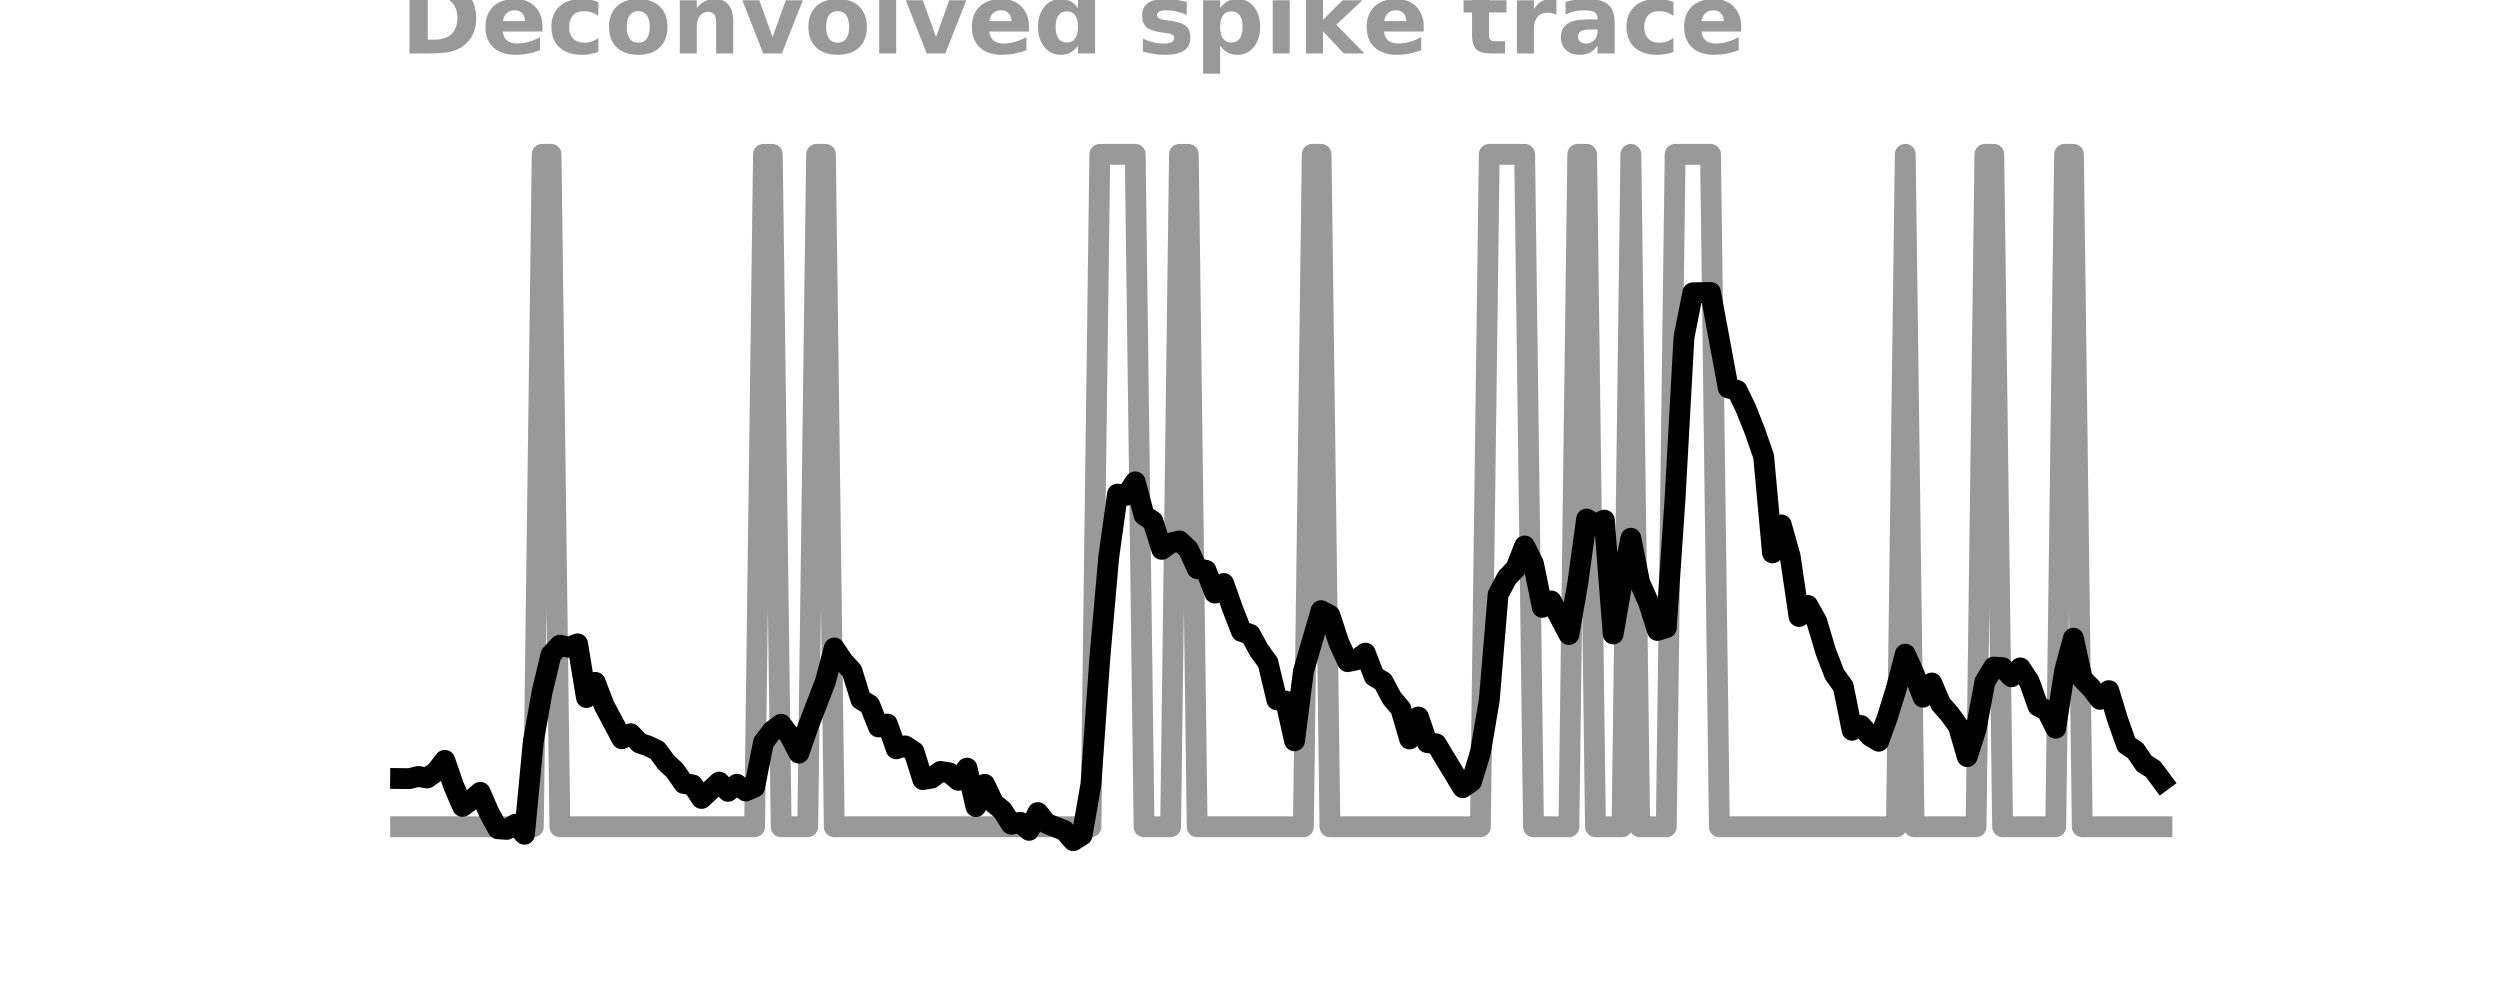
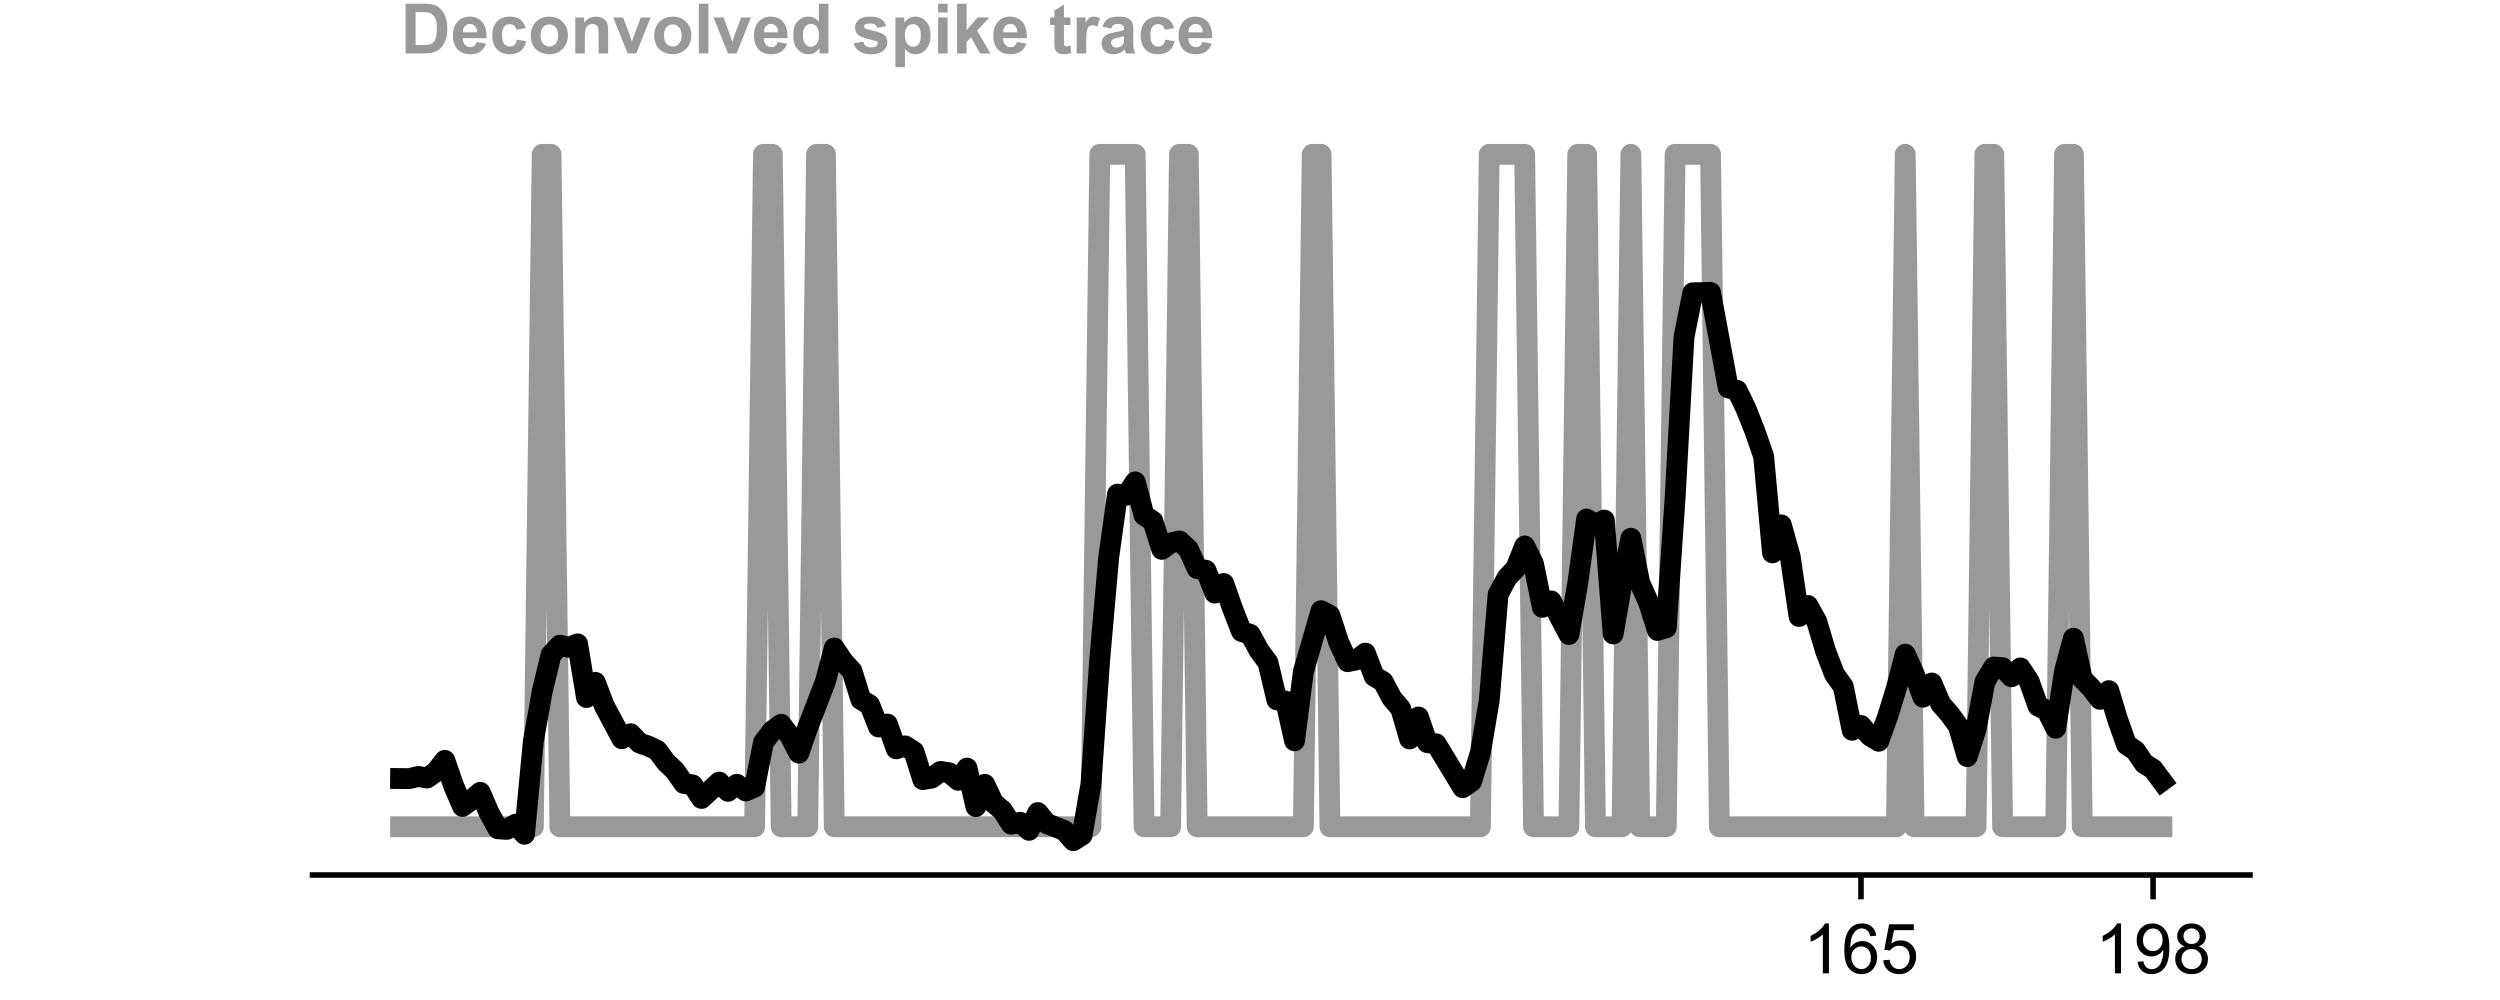
<svg xmlns="http://www.w3.org/2000/svg" xmlns:xlink="http://www.w3.org/1999/xlink" height="144pt" version="1.1" viewBox="0 0 360 144" width="360pt">
  <defs>
    <style type="text/css">
*{stroke-linecap:butt;stroke-linejoin:round;}
  </style>
  </defs>
  <g id="figure_1">
    <g id="patch_1">
      <path d="M 0 144  L 360 144  L 360 0  L 0 0  z " style="fill:#ffffff;" />
    </g>
    <g id="axes_1">
      <g id="patch_2">
        <path d="M 45 126  L 324 126  L 324 17.28  L 45 17.28  z " style="fill:#ffffff;" />
      </g>
-       <g id="matplotlib.axis_1" />
+       <g id="matplotlib.axis_1">
+         <g id="xtick_1">
+           <g id="line2d_1">
+             <defs>
+               <path d="M 0 0  L 0 3.5  " id="m1abddbe8e9" style="stroke:#000000;stroke-width:0.8;" />
+             </defs>
+             <g>
+               <use style="stroke:#000000;stroke-width:0.8;" x="267.983" xlink:href="#m1abddbe8e9" y="126" />
+             </g>
+           </g>
+           <g id="text_1">
+             <defs>
+               <path d="M 37.25 0  L 28.469 0  L 28.469 56  Q 25.297 52.984 20.141 49.953  Q 14.984 46.922 10.891 45.406  L 10.891 53.906  Q 18.266 57.375 23.781 62.297  Q 29.297 67.234 31.594 71.875  L 37.25 71.875  z " id="ArialMT-49" />
+               <path d="M 49.75 54.047  L 41.016 53.375  Q 39.844 58.547 37.703 60.891  Q 34.125 64.656 28.906 64.656  Q 24.703 64.656 21.531 62.312  Q 17.391 59.281 14.984 53.469  Q 12.594 47.656 12.5 36.922  Q 15.672 41.75 20.266 44.094  Q 24.859 46.438 29.891 46.438  Q 38.672 46.438 44.844 39.969  Q 51.031 33.5 51.031 23.25  Q 51.031 16.5 48.125 10.719  Q 45.219 4.938 40.141 1.859  Q 35.062 -1.219 28.609 -1.219  Q 17.625 -1.219 10.688 6.859  Q 3.766 14.938 3.766 33.5  Q 3.766 54.25 11.422 63.672  Q 18.109 71.875 29.438 71.875  Q 37.891 71.875 43.281 67.141  Q 48.688 62.406 49.75 54.047  z M 13.875 23.188  Q 13.875 18.656 15.797 14.5  Q 17.719 10.359 21.188 8.172  Q 24.656 6 28.469 6  Q 34.031 6 38.031 10.484  Q 42.047 14.984 42.047 22.703  Q 42.047 30.125 38.078 34.391  Q 34.125 38.672 28.125 38.672  Q 22.172 38.672 18.016 34.391  Q 13.875 30.125 13.875 23.188  z " id="ArialMT-54" />
+               <path d="M 4.156 18.75  L 13.375 19.531  Q 14.406 12.797 18.141 9.391  Q 21.875 6 27.156 6  Q 33.5 6 37.891 10.781  Q 42.281 15.578 42.281 23.484  Q 42.281 31 38.062 35.344  Q 33.844 39.703 27 39.703  Q 22.75 39.703 19.328 37.766  Q 15.922 35.844 13.969 32.766  L 5.719 33.844  L 12.641 70.609  L 48.25 70.609  L 48.25 62.203  L 19.672 62.203  L 15.828 42.969  Q 22.266 47.469 29.344 47.469  Q 38.719 47.469 45.156 40.969  Q 51.609 34.469 51.609 24.266  Q 51.609 14.547 45.953 7.469  Q 39.062 -1.219 27.156 -1.219  Q 17.391 -1.219 11.203 4.25  Q 5.031 9.719 4.156 18.75  z " id="ArialMT-53" />
+             </defs>
+             <g transform="translate(259.6419 140.1578)scale(0.1 -0.1)">
+               <use xlink:href="#ArialMT-49" />
+               <use x="55.615" xlink:href="#ArialMT-54" />
+               <use x="111.23" xlink:href="#ArialMT-53" />
+             </g>
+           </g>
+         </g>
+         <g id="xtick_2">
+           <g id="line2d_2">
+             <g>
+               <use style="stroke:#000000;stroke-width:0.8;" x="310.044" xlink:href="#m1abddbe8e9" y="126" />
+             </g>
+           </g>
+           <g id="text_2">
+             <defs>
+               <path d="M 5.469 16.547  L 13.922 17.328  Q 14.984 11.375 18.016 8.688  Q 21.047 6 25.781 6  Q 29.828 6 32.875 7.859  Q 35.938 9.719 37.891 12.812  Q 39.844 15.922 41.156 21.188  Q 42.484 26.469 42.484 31.938  Q 42.484 32.516 42.438 33.688  Q 39.797 29.5 35.234 26.875  Q 30.672 24.266 25.344 24.266  Q 16.453 24.266 10.297 30.703  Q 4.156 37.156 4.156 47.703  Q 4.156 58.594 10.578 65.234  Q 17 71.875 26.656 71.875  Q 33.641 71.875 39.422 68.109  Q 45.219 64.359 48.219 57.391  Q 51.219 50.438 51.219 37.25  Q 51.219 23.531 48.234 15.406  Q 45.266 7.281 39.375 3.031  Q 33.5 -1.219 25.594 -1.219  Q 17.188 -1.219 11.859 3.438  Q 6.547 8.109 5.469 16.547  z M 41.453 48.141  Q 41.453 55.719 37.422 60.156  Q 33.406 64.594 27.734 64.594  Q 21.875 64.594 17.531 59.812  Q 13.188 55.031 13.188 47.406  Q 13.188 40.578 17.312 36.297  Q 21.438 32.031 27.484 32.031  Q 33.594 32.031 37.516 36.297  Q 41.453 40.578 41.453 48.141  z " id="ArialMT-57" />
+               <path d="M 17.672 38.812  Q 12.203 40.828 9.562 44.531  Q 6.938 48.25 6.938 53.422  Q 6.938 61.234 12.547 66.547  Q 18.172 71.875 27.484 71.875  Q 36.859 71.875 42.578 66.422  Q 48.297 60.984 48.297 53.172  Q 48.297 48.188 45.672 44.5  Q 43.062 40.828 37.75 38.812  Q 44.344 36.672 47.781 31.875  Q 51.219 27.094 51.219 20.453  Q 51.219 11.281 44.719 5.031  Q 38.234 -1.219 27.641 -1.219  Q 17.047 -1.219 10.547 5.047  Q 4.047 11.328 4.047 20.703  Q 4.047 27.688 7.594 32.391  Q 11.141 37.109 17.672 38.812  z M 15.922 53.719  Q 15.922 48.641 19.188 45.406  Q 22.469 42.188 27.688 42.188  Q 32.766 42.188 36.016 45.375  Q 39.266 48.578 39.266 53.219  Q 39.266 58.062 35.906 61.359  Q 32.562 64.656 27.594 64.656  Q 22.562 64.656 19.234 61.422  Q 15.922 58.203 15.922 53.719  z M 13.094 20.656  Q 13.094 16.891 14.875 13.375  Q 16.656 9.859 20.172 7.922  Q 23.688 6 27.734 6  Q 34.031 6 38.125 10.047  Q 42.234 14.109 42.234 20.359  Q 42.234 26.703 38.016 30.859  Q 33.797 35.016 27.438 35.016  Q 21.234 35.016 17.156 30.906  Q 13.094 26.812 13.094 20.656  z " id="ArialMT-56" />
+             </defs>
+             <g transform="translate(301.7022 140.1578)scale(0.1 -0.1)">
+               <use xlink:href="#ArialMT-49" />
+               <use x="55.615" xlink:href="#ArialMT-57" />
+               <use x="111.23" xlink:href="#ArialMT-56" />
+             </g>
+           </g>
+         </g>
+       </g>
      <g id="matplotlib.axis_2" />
-       <g id="line2d_1">
-         <path clip-path="url(#p946323826a)" d="M 57.682 119.056  L 76.8 119.056  L 78.075 22.222  L 79.349 22.222  L 80.624 119.056  L 108.664 119.056  L 109.939 22.222  L 111.213 22.222  L 112.488 119.056  L 116.311 119.056  L 117.586 22.222  L 118.86 22.222  L 120.135 119.056  L 157.097 119.056  L 158.372 22.222  L 163.47 22.222  L 164.744 119.056  L 168.568 119.056  L 169.843 22.222  L 171.117 22.222  L 172.392 119.056  L 187.686 119.056  L 188.961 22.222  L 190.235 22.222  L 191.51 119.056  L 213.177 119.056  L 214.452 22.222  L 219.55 22.222  L 220.825 119.056  L 225.923 119.056  L 227.198 22.222  L 228.472 22.222  L 229.747 119.056  L 233.57 119.056  L 234.845 22.222  L 236.119 119.056  L 239.943 119.056  L 241.218 22.222  L 246.316 22.222  L 247.59 119.056  L 273.082 119.056  L 274.356 22.222  L 275.631 119.056  L 284.553 119.056  L 285.827 22.222  L 287.102 22.222  L 288.376 119.056  L 296.024 119.056  L 297.298 22.222  L 298.573 22.222  L 299.847 119.056  L 311.318 119.056  L 311.318 119.056  " style="fill:none;stroke:#000000;stroke-linecap:square;stroke-opacity:0.4;stroke-width:3;" />
+       <g id="line2d_3">
+         <path clip-path="url(#pe5442e04c9)" d="M 57.682 119.056  L 76.8 119.056  L 78.075 22.222  L 79.349 22.222  L 80.624 119.056  L 108.664 119.056  L 109.939 22.222  L 111.213 22.222  L 112.488 119.056  L 116.311 119.056  L 117.586 22.222  L 118.86 22.222  L 120.135 119.056  L 157.097 119.056  L 158.372 22.222  L 163.47 22.222  L 164.744 119.056  L 168.568 119.056  L 169.843 22.222  L 171.117 22.222  L 172.392 119.056  L 187.686 119.056  L 188.961 22.222  L 190.235 22.222  L 191.51 119.056  L 213.177 119.056  L 214.452 22.222  L 219.55 22.222  L 220.825 119.056  L 225.923 119.056  L 227.198 22.222  L 228.472 22.222  L 229.747 119.056  L 233.57 119.056  L 234.845 22.222  L 236.119 119.056  L 239.943 119.056  L 241.218 22.222  L 246.316 22.222  L 247.59 119.056  L 273.082 119.056  L 274.356 22.222  L 275.631 119.056  L 284.553 119.056  L 285.827 22.222  L 287.102 22.222  L 288.376 119.056  L 296.024 119.056  L 297.298 22.222  L 298.573 22.222  L 299.847 119.056  L 311.318 119.056  L 311.318 119.056  " style="fill:none;stroke:#000000;stroke-linecap:square;stroke-opacity:0.4;stroke-width:3;" />
      </g>
-       <g id="line2d_2">
-         <path clip-path="url(#p946323826a)" d="M 57.682 112.111  L 58.956 112.125  L 60.231 111.81  L 61.505 112.031  L 62.78 111.131  L 64.055 109.487  L 65.329 113.166  L 66.604 116.125  L 67.878 115.194  L 69.153 114.096  L 70.427 117.033  L 71.702 119.343  L 72.976 119.43  L 74.251 118.683  L 75.526 120.132  L 76.8 106.746  L 78.075 99.585  L 79.349 94.278  L 80.624 92.908  L 81.898 93.213  L 83.173 92.717  L 84.447 100.444  L 85.722 98.258  L 86.997 101.592  L 89.546 106.379  L 90.82 105.659  L 92.095 106.997  L 93.369 107.435  L 94.644 108.056  L 95.918 109.77  L 97.193 110.972  L 98.468 112.819  L 99.742 113.027  L 101.017 114.974  L 103.566 112.621  L 104.84 113.951  L 106.115 112.933  L 107.389 113.904  L 108.664 113.345  L 109.939 106.904  L 111.213 105.233  L 112.488 104.294  L 113.762 105.997  L 115.037 108.451  L 116.311 104.763  L 118.86 98.137  L 120.135 93.314  L 121.41 95.222  L 122.684 96.621  L 123.959 100.724  L 125.233 101.494  L 126.508 104.681  L 127.782 104.261  L 129.057 107.833  L 130.331 107.408  L 131.606 108.219  L 132.881 112.261  L 134.155 112.047  L 135.43 111.086  L 136.704 111.288  L 137.979 112.363  L 139.253 110.608  L 140.528 116.15  L 141.802 112.944  L 143.077 115.634  L 144.352 116.697  L 145.626 118.691  L 146.901 118.408  L 148.175 119.568  L 149.45 117.009  L 150.724 118.586  L 153.273 119.594  L 154.548 121.058  L 155.823 120.256  L 157.097 112.909  L 158.372 94.81  L 159.646 80.33  L 160.921 71.152  L 162.195 71.321  L 163.47 69.399  L 164.744 74.196  L 166.019 75.049  L 167.294 79.11  L 168.568 78.189  L 169.843 77.898  L 171.117 79.083  L 172.392 81.877  L 173.666 82.128  L 174.941 85.404  L 176.215 84.021  L 177.49 87.64  L 178.765 90.92  L 180.039 91.343  L 181.314 93.674  L 182.588 95.418  L 183.863 100.778  L 185.137 100.954  L 186.412 106.676  L 187.686 96.705  L 190.235 87.937  L 191.51 88.617  L 192.785 92.504  L 194.059 95.28  L 195.334 95.02  L 196.608 94.046  L 197.883 97.384  L 199.157 98.145  L 200.432 100.54  L 201.706 102.048  L 202.981 106.408  L 204.256 103.247  L 205.53 106.938  L 206.805 107.104  L 210.628 113.423  L 211.903 112.534  L 213.177 108.368  L 214.452 100.853  L 215.727 85.605  L 217.001 83.2  L 218.276 81.847  L 219.55 78.624  L 220.825 81.197  L 222.099 87.457  L 223.374 86.537  L 225.923 91.369  L 227.198 83.972  L 228.472 74.743  L 229.747 75.514  L 231.021 74.896  L 232.296 91.289  L 233.57 83.958  L 234.845 77.509  L 236.119 83.903  L 237.394 86.746  L 238.669 90.785  L 239.943 90.397  L 241.218 71.646  L 242.492 48.554  L 243.767 42.162  L 246.316 42.11  L 248.865 55.853  L 250.14 56.209  L 251.414 58.836  L 252.689 62.049  L 253.963 65.716  L 255.238 79.613  L 256.512 75.585  L 257.787 80.134  L 259.061 88.771  L 260.336 87.185  L 261.611 89.481  L 262.885 93.762  L 264.16 97.08  L 265.434 98.869  L 266.709 105.16  L 267.983 104.469  L 269.258 105.956  L 270.532 106.74  L 271.807 103.219  L 273.082 99.092  L 274.356 94.197  L 275.631 97.02  L 276.905 100.395  L 278.18 98.354  L 279.454 101.36  L 280.729 102.804  L 282.003 104.567  L 283.278 108.952  L 284.553 105.001  L 285.827 98.173  L 287.102 96.053  L 288.376 96.151  L 289.651 97.456  L 290.925 96.18  L 292.2 98.104  L 293.474 101.667  L 294.749 102.321  L 296.024 104.863  L 297.298 96.611  L 298.573 91.907  L 299.847 97.747  L 301.122 99.048  L 302.396 100.702  L 303.671 99.45  L 304.945 103.648  L 306.22 107.232  L 307.495 108.086  L 308.769 109.955  L 310.044 110.747  L 311.318 112.468  L 311.318 112.468  " style="fill:none;stroke:#000000;stroke-linecap:square;stroke-width:3;" />
+       <g id="line2d_4">
+         <path clip-path="url(#pe5442e04c9)" d="M 57.682 112.111  L 58.956 112.125  L 60.231 111.81  L 61.505 112.031  L 62.78 111.131  L 64.055 109.487  L 65.329 113.166  L 66.604 116.125  L 67.878 115.194  L 69.153 114.096  L 70.427 117.033  L 71.702 119.343  L 72.976 119.43  L 74.251 118.683  L 75.526 120.132  L 76.8 106.746  L 78.075 99.585  L 79.349 94.278  L 80.624 92.908  L 81.898 93.213  L 83.173 92.717  L 84.447 100.444  L 85.722 98.258  L 86.997 101.592  L 89.546 106.379  L 90.82 105.659  L 92.095 106.997  L 93.369 107.435  L 94.644 108.056  L 95.918 109.77  L 97.193 110.972  L 98.468 112.819  L 99.742 113.027  L 101.017 114.974  L 103.566 112.621  L 104.84 113.951  L 106.115 112.933  L 107.389 113.904  L 108.664 113.345  L 109.939 106.904  L 111.213 105.233  L 112.488 104.294  L 113.762 105.997  L 115.037 108.451  L 116.311 104.763  L 118.86 98.137  L 120.135 93.314  L 121.41 95.222  L 122.684 96.621  L 123.959 100.724  L 125.233 101.494  L 126.508 104.681  L 127.782 104.261  L 129.057 107.833  L 130.331 107.408  L 131.606 108.219  L 132.881 112.261  L 134.155 112.047  L 135.43 111.086  L 136.704 111.288  L 137.979 112.363  L 139.253 110.608  L 140.528 116.15  L 141.802 112.944  L 143.077 115.634  L 144.352 116.697  L 145.626 118.691  L 146.901 118.408  L 148.175 119.568  L 149.45 117.009  L 150.724 118.586  L 153.273 119.594  L 154.548 121.058  L 155.823 120.256  L 157.097 112.909  L 158.372 94.81  L 159.646 80.33  L 160.921 71.152  L 162.195 71.321  L 163.47 69.399  L 164.744 74.196  L 166.019 75.049  L 167.294 79.11  L 168.568 78.189  L 169.843 77.898  L 171.117 79.083  L 172.392 81.877  L 173.666 82.128  L 174.941 85.404  L 176.215 84.021  L 177.49 87.64  L 178.765 90.92  L 180.039 91.343  L 181.314 93.674  L 182.588 95.418  L 183.863 100.778  L 185.137 100.954  L 186.412 106.676  L 187.686 96.705  L 190.235 87.937  L 191.51 88.617  L 192.785 92.504  L 194.059 95.28  L 195.334 95.02  L 196.608 94.046  L 197.883 97.384  L 199.157 98.145  L 200.432 100.54  L 201.706 102.048  L 202.981 106.408  L 204.256 103.247  L 205.53 106.938  L 206.805 107.104  L 210.628 113.423  L 211.903 112.534  L 213.177 108.368  L 214.452 100.853  L 215.727 85.605  L 217.001 83.2  L 218.276 81.847  L 219.55 78.624  L 220.825 81.197  L 222.099 87.457  L 223.374 86.537  L 225.923 91.369  L 227.198 83.972  L 228.472 74.743  L 229.747 75.514  L 231.021 74.896  L 232.296 91.289  L 233.57 83.958  L 234.845 77.509  L 236.119 83.903  L 237.394 86.746  L 238.669 90.785  L 239.943 90.397  L 241.218 71.646  L 242.492 48.554  L 243.767 42.162  L 246.316 42.11  L 248.865 55.853  L 250.14 56.209  L 251.414 58.836  L 252.689 62.049  L 253.963 65.716  L 255.238 79.613  L 256.512 75.585  L 257.787 80.134  L 259.061 88.771  L 260.336 87.185  L 261.611 89.481  L 262.885 93.762  L 264.16 97.08  L 265.434 98.869  L 266.709 105.16  L 267.983 104.469  L 269.258 105.956  L 270.532 106.74  L 271.807 103.219  L 273.082 99.092  L 274.356 94.197  L 275.631 97.02  L 276.905 100.395  L 278.18 98.354  L 279.454 101.36  L 280.729 102.804  L 282.003 104.567  L 283.278 108.952  L 284.553 105.001  L 285.827 98.173  L 287.102 96.053  L 288.376 96.151  L 289.651 97.456  L 290.925 96.18  L 292.2 98.104  L 293.474 101.667  L 294.749 102.321  L 296.024 104.863  L 297.298 96.611  L 298.573 91.907  L 299.847 97.747  L 301.122 99.048  L 302.396 100.702  L 303.671 99.45  L 304.945 103.648  L 306.22 107.232  L 307.495 108.086  L 308.769 109.955  L 310.044 110.747  L 311.318 112.468  L 311.318 112.468  " style="fill:none;stroke:#000000;stroke-linecap:square;stroke-width:3;" />
      </g>
-       <g id="text_1">
+       <g id="patch_3">
+         <path d="M 45 126  L 324 126  " style="fill:none;stroke:#000000;stroke-linecap:square;stroke-linejoin:miter;stroke-width:0.8;" />
+       </g>
+       <g id="text_3">
        <defs>
          <path d="M 34.188 63.188  L 14.156 8.203  L 54.25 8.203  z M 0.781 0  L 28.609 72.906  L 39.797 72.906  L 67.578 0  z " id="DejaVuSans-916" />
-           <path d="M 9.188 72.906  L 59.906 72.906  L 59.906 58.688  L 27.984 58.688  L 27.984 45.125  L 58.016 45.125  L 58.016 30.906  L 27.984 30.906  L 27.984 0  L 9.188 0  z " id="DejaVuSans-Bold-70" />
-           <path d="M 25.688 72.906  L 36.531 72.906  L 10.797 -9.281  L 0 -9.281  z " id="DejaVuSans-Bold-47" />
-           <path id="DejaVuSans-Bold-32" />
-           <path d="M 52.594 52.984  L 52.594 38.719  Q 49.031 41.156 45.438 42.328  Q 41.844 43.5 37.984 43.5  Q 30.672 43.5 26.594 39.234  Q 22.516 34.969 22.516 27.297  Q 22.516 19.625 26.594 15.344  Q 30.672 11.078 37.984 11.078  Q 42.094 11.078 45.781 12.297  Q 49.469 13.531 52.594 15.922  L 52.594 1.609  Q 48.484 0.094 44.266 -0.656  Q 40.047 -1.422 35.797 -1.422  Q 21 -1.422 12.641 6.172  Q 4.297 13.766 4.297 27.297  Q 4.297 40.828 12.641 48.406  Q 21 56 35.797 56  Q 40.094 56 44.266 55.25  Q 48.438 54.5 52.594 52.984  z " id="DejaVuSans-Bold-99" />
-           <path d="M 32.906 24.609  Q 27.438 24.609 24.672 22.75  Q 21.922 20.906 21.922 17.281  Q 21.922 13.969 24.141 12.078  Q 26.375 10.203 30.328 10.203  Q 35.25 10.203 38.625 13.734  Q 42 17.281 42 22.609  L 42 24.609  z M 59.625 31.203  L 59.625 0  L 42 0  L 42 8.109  Q 38.484 3.125 34.078 0.844  Q 29.688 -1.422 23.391 -1.422  Q 14.891 -1.422 9.594 3.531  Q 4.297 8.5 4.297 16.406  Q 4.297 26.031 10.906 30.516  Q 17.531 35.016 31.688 35.016  L 42 35.016  L 42 36.375  Q 42 40.531 38.719 42.453  Q 35.453 44.391 28.516 44.391  Q 22.906 44.391 18.062 43.266  Q 13.234 42.141 9.078 39.891  L 9.078 53.219  Q 14.703 54.594 20.359 55.297  Q 26.031 56 31.688 56  Q 46.484 56 53.047 50.172  Q 59.625 44.344 59.625 31.203  z " id="DejaVuSans-Bold-97" />
-           <path d="M 8.406 75.984  L 25.875 75.984  L 25.875 0  L 8.406 0  z " id="DejaVuSans-Bold-108" />
-           <path d="M 8.406 54.688  L 25.875 54.688  L 25.875 0  L 8.406 0  z M 8.406 75.984  L 25.875 75.984  L 25.875 61.719  L 8.406 61.719  z " id="DejaVuSans-Bold-105" />
-           <path d="M 7.812 21.297  L 7.812 54.688  L 25.391 54.688  L 25.391 49.219  Q 25.391 44.781 25.344 38.062  Q 25.297 31.344 25.297 29.109  Q 25.297 22.516 25.641 19.609  Q 25.984 16.703 26.812 15.375  Q 27.875 13.672 29.609 12.734  Q 31.344 11.812 33.594 11.812  Q 39.062 11.812 42.188 16.016  Q 45.312 20.219 45.312 27.688  L 45.312 54.688  L 62.797 54.688  L 62.797 0  L 45.312 0  L 45.312 7.906  Q 41.359 3.125 36.938 0.844  Q 32.516 -1.422 27.203 -1.422  Q 17.719 -1.422 12.766 4.391  Q 7.812 10.203 7.812 21.297  z " id="DejaVuSans-Bold-117" />
-           <path d="M 59.078 45.609  Q 62.406 50.688 66.969 53.344  Q 71.531 56 77 56  Q 86.422 56 91.359 50.188  Q 96.297 44.391 96.297 33.297  L 96.297 0  L 78.719 0  L 78.719 28.516  Q 78.766 29.156 78.781 29.828  Q 78.812 30.516 78.812 31.781  Q 78.812 37.594 77.094 40.203  Q 75.391 42.828 71.578 42.828  Q 66.609 42.828 63.891 38.719  Q 61.188 34.625 61.078 26.859  L 61.078 0  L 43.5 0  L 43.5 28.516  Q 43.5 37.594 41.938 40.203  Q 40.375 42.828 36.375 42.828  Q 31.344 42.828 28.609 38.703  Q 25.875 34.578 25.875 26.906  L 25.875 0  L 8.297 0  L 8.297 54.688  L 25.875 54.688  L 25.875 46.688  Q 29.109 51.312 33.281 53.656  Q 37.453 56 42.484 56  Q 48.141 56 52.484 53.266  Q 56.844 50.531 59.078 45.609  z " id="DejaVuSans-Bold-109" />
-           <path d="M 27.484 70.219  L 27.484 54.688  L 45.516 54.688  L 45.516 42.188  L 27.484 42.188  L 27.484 19  Q 27.484 15.188 29 13.844  Q 30.516 12.5 35.016 12.5  L 44 12.5  L 44 0  L 29 0  Q 18.656 0 14.328 4.312  Q 10.016 8.641 10.016 19  L 10.016 42.188  L 1.312 42.188  L 1.312 54.688  L 10.016 54.688  L 10.016 70.219  z " id="DejaVuSans-Bold-116" />
-           <path d="M 49.031 39.797  Q 46.734 40.875 44.453 41.375  Q 42.188 41.891 39.891 41.891  Q 33.156 41.891 29.516 37.562  Q 25.875 33.25 25.875 25.203  L 25.875 0  L 8.406 0  L 8.406 54.688  L 25.875 54.688  L 25.875 45.703  Q 29.25 51.078 33.609 53.531  Q 37.984 56 44.094 56  Q 44.969 56 45.984 55.922  Q 47.016 55.859 48.969 55.609  z " id="DejaVuSans-Bold-114" />
-           <path d="M 62.984 27.484  L 62.984 22.516  L 22.125 22.516  Q 22.75 16.359 26.562 13.281  Q 30.375 10.203 37.203 10.203  Q 42.719 10.203 48.5 11.844  Q 54.297 13.484 60.406 16.797  L 60.406 3.328  Q 54.203 0.984 48 -0.219  Q 41.797 -1.422 35.594 -1.422  Q 20.75 -1.422 12.516 6.125  Q 4.297 13.672 4.297 27.297  Q 4.297 40.672 12.375 48.328  Q 20.453 56 34.625 56  Q 47.516 56 55.25 48.234  Q 62.984 40.484 62.984 27.484  z M 45.016 33.297  Q 45.016 38.281 42.109 41.328  Q 39.203 44.391 34.516 44.391  Q 29.438 44.391 26.266 41.531  Q 23.094 38.672 22.312 33.297  z " id="DejaVuSans-Bold-101" />
+           <path d="M 7.375 0  L 7.375 71.578  L 56.453 71.578  L 56.453 59.469  L 21.828 59.469  L 21.828 42.531  L 51.703 42.531  L 51.703 30.422  L 21.828 30.422  L 21.828 0  z " id="Arial-BoldMT-70" />
+           <path d="M -0.141 -1.219  L 17.578 72.797  L 27.875 72.797  L 9.969 -1.219  z " id="Arial-BoldMT-47" />
+           <path id="Arial-BoldMT-32" />
+           <path d="M 52.391 36.531  L 38.875 34.078  Q 38.188 38.141 35.766 40.188  Q 33.344 42.234 29.5 42.234  Q 24.359 42.234 21.312 38.688  Q 18.266 35.156 18.266 26.859  Q 18.266 17.625 21.359 13.812  Q 24.469 10.016 29.688 10.016  Q 33.594 10.016 36.078 12.234  Q 38.578 14.453 39.594 19.875  L 53.078 17.578  Q 50.984 8.297 45.016 3.562  Q 39.062 -1.172 29.047 -1.172  Q 17.672 -1.172 10.906 6  Q 4.156 13.188 4.156 25.875  Q 4.156 38.719 10.938 45.875  Q 17.719 53.031 29.297 53.031  Q 38.766 53.031 44.359 48.953  Q 49.953 44.875 52.391 36.531  z " id="Arial-BoldMT-99" />
+           <path d="M 17.438 36.031  L 4.984 38.281  Q 7.078 45.797 12.203 49.406  Q 17.328 53.031 27.438 53.031  Q 36.625 53.031 41.109 50.859  Q 45.609 48.688 47.438 45.344  Q 49.266 42 49.266 33.062  L 49.125 17.047  Q 49.125 10.203 49.781 6.953  Q 50.438 3.719 52.25 0  L 38.672 0  Q 38.141 1.375 37.359 4.047  Q 37.016 5.281 36.859 5.672  Q 33.344 2.25 29.344 0.531  Q 25.344 -1.172 20.797 -1.172  Q 12.797 -1.172 8.172 3.172  Q 3.562 7.516 3.562 14.156  Q 3.562 18.562 5.656 22  Q 7.766 25.438 11.547 27.266  Q 15.328 29.109 22.469 30.469  Q 32.078 32.281 35.797 33.844  L 35.797 35.203  Q 35.797 39.156 33.844 40.844  Q 31.891 42.531 26.469 42.531  Q 22.797 42.531 20.75 41.094  Q 18.703 39.656 17.438 36.031  z M 35.797 24.906  Q 33.156 24.031 27.438 22.797  Q 21.734 21.578 19.969 20.406  Q 17.281 18.5 17.281 15.578  Q 17.281 12.703 19.422 10.594  Q 21.578 8.5 24.906 8.5  Q 28.609 8.5 31.984 10.938  Q 34.469 12.797 35.25 15.484  Q 35.797 17.234 35.797 22.172  z " id="Arial-BoldMT-97" />
+           <path d="M 7.172 0  L 7.172 71.578  L 20.906 71.578  L 20.906 0  z " id="Arial-BoldMT-108" />
+           <path d="M 7.172 58.891  L 7.172 71.578  L 20.906 71.578  L 20.906 58.891  z M 7.172 0  L 7.172 51.859  L 20.906 51.859  L 20.906 0  z " id="Arial-BoldMT-105" />
+           <path d="M 41.312 0  L 41.312 7.766  Q 38.484 3.609 33.859 1.219  Q 29.25 -1.172 24.125 -1.172  Q 18.891 -1.172 14.734 1.125  Q 10.594 3.422 8.734 7.562  Q 6.891 11.719 6.891 19.047  L 6.891 51.859  L 20.609 51.859  L 20.609 28.031  Q 20.609 17.094 21.359 14.625  Q 22.125 12.156 24.125 10.719  Q 26.125 9.281 29.203 9.281  Q 32.719 9.281 35.5 11.203  Q 38.281 13.141 39.297 15.984  Q 40.328 18.844 40.328 29.984  L 40.328 51.859  L 54.047 51.859  L 54.047 0  z " id="Arial-BoldMT-117" />
+           <path d="M 6.156 51.859  L 18.797 51.859  L 18.797 44.781  Q 25.594 53.031 34.969 53.031  Q 39.938 53.031 43.594 50.969  Q 47.266 48.922 49.609 44.781  Q 53.031 48.922 56.984 50.969  Q 60.938 53.031 65.438 53.031  Q 71.141 53.031 75.094 50.703  Q 79.047 48.391 81 43.891  Q 82.422 40.578 82.422 33.156  L 82.422 0  L 68.703 0  L 68.703 29.641  Q 68.703 37.359 67.281 39.594  Q 65.375 42.531 61.422 42.531  Q 58.547 42.531 56 40.766  Q 53.469 39.016 52.344 35.625  Q 51.219 32.234 51.219 24.906  L 51.219 0  L 37.5 0  L 37.5 28.422  Q 37.5 35.984 36.766 38.172  Q 36.031 40.375 34.484 41.453  Q 32.953 42.531 30.328 42.531  Q 27.156 42.531 24.609 40.812  Q 22.078 39.109 20.969 35.891  Q 19.875 32.672 19.875 25.203  L 19.875 0  L 6.156 0  z " id="Arial-BoldMT-109" />
+           <path d="M 30.953 51.859  L 30.953 40.922  L 21.578 40.922  L 21.578 20.016  Q 21.578 13.672 21.844 12.625  Q 22.125 11.578 23.078 10.891  Q 24.031 10.203 25.391 10.203  Q 27.297 10.203 30.906 11.531  L 32.078 0.875  Q 27.297 -1.172 21.234 -1.172  Q 17.531 -1.172 14.547 0.062  Q 11.578 1.312 10.188 3.297  Q 8.797 5.281 8.25 8.641  Q 7.812 11.031 7.812 18.312  L 7.812 40.922  L 1.516 40.922  L 1.516 51.859  L 7.812 51.859  L 7.812 62.156  L 21.578 70.172  L 21.578 51.859  z " id="Arial-BoldMT-116" />
+           <path d="M 20.312 0  L 6.594 0  L 6.594 51.859  L 19.344 51.859  L 19.344 44.484  Q 22.609 49.703 25.219 51.359  Q 27.828 53.031 31.156 53.031  Q 35.844 53.031 40.188 50.438  L 35.938 38.484  Q 32.469 40.719 29.5 40.719  Q 26.609 40.719 24.609 39.125  Q 22.609 37.547 21.453 33.391  Q 20.312 29.25 20.312 16.016  z " id="Arial-BoldMT-114" />
+           <path d="M 37.203 16.5  L 50.875 14.203  Q 48.25 6.688 42.547 2.75  Q 36.859 -1.172 28.328 -1.172  Q 14.797 -1.172 8.297 7.672  Q 3.172 14.75 3.172 25.531  Q 3.172 38.422 9.906 45.719  Q 16.656 53.031 26.953 53.031  Q 38.531 53.031 45.219 45.391  Q 51.906 37.75 51.609 21.969  L 17.234 21.969  Q 17.391 15.875 20.562 12.469  Q 23.734 9.078 28.469 9.078  Q 31.688 9.078 33.875 10.828  Q 36.078 12.594 37.203 16.5  z M 37.984 30.375  Q 37.844 36.328 34.906 39.422  Q 31.984 42.531 27.781 42.531  Q 23.297 42.531 20.359 39.266  Q 17.438 35.984 17.484 30.375  z " id="Arial-BoldMT-101" />
        </defs>
-         <g transform="translate(57.68182 -11.67005)scale(0.14 -0.14)">
-           <use transform="translate(0 0.015625)" xlink:href="#DejaVuSans-916" />
-           <use transform="translate(68.4082 0.015625)" xlink:href="#DejaVuSans-Bold-70" />
-           <use transform="translate(136.7188 0.015625)" xlink:href="#DejaVuSans-Bold-47" />
-           <use transform="translate(173.2422 0.015625)" xlink:href="#DejaVuSans-Bold-70" />
-           <use transform="translate(241.5527 0.015625)" xlink:href="#DejaVuSans-Bold-32" />
-           <use transform="translate(276.3672 0.015625)" xlink:href="#DejaVuSans-Bold-99" />
-           <use transform="translate(335.6445 0.015625)" xlink:href="#DejaVuSans-Bold-97" />
-           <use transform="translate(403.125 0.015625)" xlink:href="#DejaVuSans-Bold-108" />
-           <use transform="translate(437.4023 0.015625)" xlink:href="#DejaVuSans-Bold-99" />
-           <use transform="translate(496.6797 0.015625)" xlink:href="#DejaVuSans-Bold-105" />
-           <use transform="translate(530.957 0.015625)" xlink:href="#DejaVuSans-Bold-117" />
-           <use transform="translate(602.1484 0.015625)" xlink:href="#DejaVuSans-Bold-109" />
-           <use transform="translate(706.3477 0.015625)" xlink:href="#DejaVuSans-Bold-32" />
-           <use transform="translate(741.1621 0.015625)" xlink:href="#DejaVuSans-Bold-116" />
-           <use transform="translate(788.9648 0.015625)" xlink:href="#DejaVuSans-Bold-114" />
-           <use transform="translate(838.2812 0.015625)" xlink:href="#DejaVuSans-Bold-97" />
-           <use transform="translate(905.7617 0.015625)" xlink:href="#DejaVuSans-Bold-99" />
-           <use transform="translate(965.0391 0.015625)" xlink:href="#DejaVuSans-Bold-101" />
+         <g transform="translate(57.68182 -11.67005)scale(0.1 -0.1)">
+           <use transform="translate(0 0.09375)" xlink:href="#DejaVuSans-916" />
+           <use transform="translate(68.4082 0.09375)" xlink:href="#Arial-BoldMT-70" />
+           <use transform="translate(129.4922 0.09375)" xlink:href="#Arial-BoldMT-47" />
+           <use transform="translate(157.2754 0.09375)" xlink:href="#Arial-BoldMT-70" />
+           <use transform="translate(218.3594 0.09375)" xlink:href="#Arial-BoldMT-32" />
+           <use transform="translate(246.1426 0.09375)" xlink:href="#Arial-BoldMT-99" />
+           <use transform="translate(301.7578 0.09375)" xlink:href="#Arial-BoldMT-97" />
+           <use transform="translate(357.373 0.09375)" xlink:href="#Arial-BoldMT-108" />
+           <use transform="translate(385.1562 0.09375)" xlink:href="#Arial-BoldMT-99" />
+           <use transform="translate(440.7715 0.09375)" xlink:href="#Arial-BoldMT-105" />
+           <use transform="translate(468.5547 0.09375)" xlink:href="#Arial-BoldMT-117" />
+           <use transform="translate(529.6387 0.09375)" xlink:href="#Arial-BoldMT-109" />
+           <use transform="translate(618.5547 0.09375)" xlink:href="#Arial-BoldMT-32" />
+           <use transform="translate(646.3379 0.09375)" xlink:href="#Arial-BoldMT-116" />
+           <use transform="translate(679.6387 0.09375)" xlink:href="#Arial-BoldMT-114" />
+           <use transform="translate(718.5547 0.09375)" xlink:href="#Arial-BoldMT-97" />
+           <use transform="translate(774.1699 0.09375)" xlink:href="#Arial-BoldMT-99" />
+           <use transform="translate(829.7852 0.09375)" xlink:href="#Arial-BoldMT-101" />
        </g>
      </g>
-       <g id="text_2">
+       <g id="text_4">
        <defs>
-           <path d="M 27.984 58.688  L 27.984 14.203  L 34.719 14.203  Q 46.234 14.203 52.312 19.922  Q 58.406 25.641 58.406 36.531  Q 58.406 47.359 52.344 53.016  Q 46.297 58.688 34.719 58.688  z M 9.188 72.906  L 29 72.906  Q 45.609 72.906 53.734 70.531  Q 61.859 68.172 67.672 62.5  Q 72.797 57.562 75.281 51.109  Q 77.781 44.672 77.781 36.531  Q 77.781 28.266 75.281 21.797  Q 72.797 15.328 67.672 10.406  Q 61.812 4.734 53.609 2.359  Q 45.406 0 29 0  L 9.188 0  z " id="DejaVuSans-Bold-68" />
-           <path d="M 34.422 43.5  Q 28.609 43.5 25.562 39.328  Q 22.516 35.156 22.516 27.297  Q 22.516 19.438 25.562 15.25  Q 28.609 11.078 34.422 11.078  Q 40.141 11.078 43.156 15.25  Q 46.188 19.438 46.188 27.297  Q 46.188 35.156 43.156 39.328  Q 40.141 43.5 34.422 43.5  z M 34.422 56  Q 48.531 56 56.469 48.375  Q 64.406 40.766 64.406 27.297  Q 64.406 13.812 56.469 6.188  Q 48.531 -1.422 34.422 -1.422  Q 20.266 -1.422 12.281 6.188  Q 4.297 13.812 4.297 27.297  Q 4.297 40.766 12.281 48.375  Q 20.266 56 34.422 56  z " id="DejaVuSans-Bold-111" />
-           <path d="M 63.375 33.297  L 63.375 0  L 45.797 0  L 45.797 5.422  L 45.797 25.484  Q 45.797 32.562 45.484 35.25  Q 45.172 37.938 44.391 39.203  Q 43.359 40.922 41.594 41.875  Q 39.844 42.828 37.594 42.828  Q 32.125 42.828 29 38.594  Q 25.875 34.375 25.875 26.906  L 25.875 0  L 8.406 0  L 8.406 54.688  L 25.875 54.688  L 25.875 46.688  Q 29.828 51.469 34.266 53.734  Q 38.719 56 44.094 56  Q 53.562 56 58.469 50.188  Q 63.375 44.391 63.375 33.297  z " id="DejaVuSans-Bold-110" />
-           <path d="M 1.516 54.688  L 19 54.688  L 32.625 16.891  L 46.188 54.688  L 63.719 54.688  L 42.188 0  L 23 0  z " id="DejaVuSans-Bold-118" />
-           <path d="M 45.609 46.688  L 45.609 75.984  L 63.188 75.984  L 63.188 0  L 45.609 0  L 45.609 7.906  Q 42 3.078 37.641 0.828  Q 33.297 -1.422 27.594 -1.422  Q 17.484 -1.422 10.984 6.609  Q 4.5 14.656 4.5 27.297  Q 4.5 39.938 10.984 47.969  Q 17.484 56 27.594 56  Q 33.25 56 37.625 53.734  Q 42 51.469 45.609 46.688  z M 34.078 11.281  Q 39.703 11.281 42.656 15.375  Q 45.609 19.484 45.609 27.297  Q 45.609 35.109 42.656 39.203  Q 39.703 43.312 34.078 43.312  Q 28.516 43.312 25.562 39.203  Q 22.609 35.109 22.609 27.297  Q 22.609 19.484 25.562 15.375  Q 28.516 11.281 34.078 11.281  z " id="DejaVuSans-Bold-100" />
-           <path d="M 51.125 52.984  L 51.125 39.703  Q 45.516 42.047 40.281 43.219  Q 35.062 44.391 30.422 44.391  Q 25.438 44.391 23.016 43.141  Q 20.609 41.891 20.609 39.312  Q 20.609 37.203 22.438 36.078  Q 24.266 34.969 29 34.422  L 32.078 33.984  Q 45.516 32.281 50.141 28.375  Q 54.781 24.469 54.781 16.109  Q 54.781 7.375 48.328 2.969  Q 41.891 -1.422 29.109 -1.422  Q 23.688 -1.422 17.891 -0.562  Q 12.109 0.297 6 2  L 6 15.281  Q 11.234 12.75 16.719 11.469  Q 22.219 10.203 27.875 10.203  Q 33.016 10.203 35.594 11.609  Q 38.188 13.031 38.188 15.828  Q 38.188 18.172 36.406 19.312  Q 34.625 20.453 29.297 21.094  L 26.219 21.484  Q 14.547 22.953 9.859 26.906  Q 5.172 30.859 5.172 38.922  Q 5.172 47.609 11.125 51.797  Q 17.094 56 29.391 56  Q 34.234 56 39.547 55.266  Q 44.875 54.547 51.125 52.984  z " id="DejaVuSans-Bold-115" />
-           <path d="M 25.875 7.906  L 25.875 -20.797  L 8.406 -20.797  L 8.406 54.688  L 25.875 54.688  L 25.875 46.688  Q 29.5 51.469 33.891 53.734  Q 38.281 56 44 56  Q 54.109 56 60.594 47.969  Q 67.094 39.938 67.094 27.297  Q 67.094 14.656 60.594 6.609  Q 54.109 -1.422 44 -1.422  Q 38.281 -1.422 33.891 0.844  Q 29.5 3.125 25.875 7.906  z M 37.5 43.312  Q 31.891 43.312 28.875 39.188  Q 25.875 35.062 25.875 27.297  Q 25.875 19.531 28.875 15.406  Q 31.891 11.281 37.5 11.281  Q 43.109 11.281 46.062 15.375  Q 49.031 19.484 49.031 27.297  Q 49.031 35.109 46.062 39.203  Q 43.109 43.312 37.5 43.312  z " id="DejaVuSans-Bold-112" />
-           <path d="M 8.406 75.984  L 25.875 75.984  L 25.875 34.625  L 46 54.688  L 66.312 54.688  L 39.594 29.594  L 68.406 0  L 47.219 0  L 25.875 22.797  L 25.875 0  L 8.406 0  z " id="DejaVuSans-Bold-107" />
+           <path d="M 7.234 71.578  L 33.641 71.578  Q 42.578 71.578 47.266 70.219  Q 53.562 68.359 58.047 63.625  Q 62.547 58.891 64.891 52.031  Q 67.234 45.172 67.234 35.109  Q 67.234 26.266 65.047 19.875  Q 62.359 12.062 57.375 7.234  Q 53.609 3.562 47.219 1.516  Q 42.438 0 34.422 0  L 7.234 0  z M 21.688 59.469  L 21.688 12.062  L 32.469 12.062  Q 38.531 12.062 41.219 12.75  Q 44.734 13.625 47.047 15.719  Q 49.359 17.828 50.828 22.625  Q 52.297 27.438 52.297 35.75  Q 52.297 44.047 50.828 48.484  Q 49.359 52.938 46.719 55.422  Q 44.094 57.906 40.047 58.797  Q 37.016 59.469 28.172 59.469  z " id="Arial-BoldMT-68" />
+           <path d="M 4 26.656  Q 4 33.5 7.375 39.891  Q 10.75 46.297 16.922 49.656  Q 23.094 53.031 30.719 53.031  Q 42.484 53.031 50 45.391  Q 57.516 37.75 57.516 26.078  Q 57.516 14.312 49.922 6.562  Q 42.328 -1.172 30.812 -1.172  Q 23.688 -1.172 17.219 2.047  Q 10.75 5.281 7.375 11.5  Q 4 17.719 4 26.656  z M 18.062 25.922  Q 18.062 18.219 21.719 14.109  Q 25.391 10.016 30.766 10.016  Q 36.141 10.016 39.766 14.109  Q 43.406 18.219 43.406 26.031  Q 43.406 33.641 39.766 37.734  Q 36.141 41.844 30.766 41.844  Q 25.391 41.844 21.719 37.734  Q 18.062 33.641 18.062 25.922  z " id="Arial-BoldMT-111" />
+           <path d="M 54.344 0  L 40.625 0  L 40.625 26.469  Q 40.625 34.859 39.75 37.328  Q 38.875 39.797 36.891 41.156  Q 34.906 42.531 32.125 42.531  Q 28.562 42.531 25.734 40.578  Q 22.906 38.625 21.844 35.391  Q 20.797 32.172 20.797 23.484  L 20.797 0  L 7.078 0  L 7.078 51.859  L 19.828 51.859  L 19.828 44.234  Q 26.609 53.031 36.922 53.031  Q 41.453 53.031 45.203 51.391  Q 48.969 49.75 50.891 47.203  Q 52.828 44.672 53.578 41.453  Q 54.344 38.234 54.344 32.234  z " id="Arial-BoldMT-110" />
+           <path d="M 21.438 0  L 0.531 51.859  L 14.938 51.859  L 24.703 25.391  L 27.547 16.547  Q 28.656 19.922 28.953 21  Q 29.641 23.188 30.422 25.391  L 40.281 51.859  L 54.391 51.859  L 33.797 0  z " id="Arial-BoldMT-118" />
+           <path d="M 54.734 0  L 42 0  L 42 7.625  Q 38.812 3.172 34.484 1  Q 30.172 -1.172 25.781 -1.172  Q 16.844 -1.172 10.469 6.031  Q 4.109 13.234 4.109 26.125  Q 4.109 39.312 10.297 46.172  Q 16.5 53.031 25.984 53.031  Q 34.672 53.031 41.016 45.797  L 41.016 71.578  L 54.734 71.578  z M 18.109 27.047  Q 18.109 18.75 20.406 15.047  Q 23.734 9.672 29.688 9.672  Q 34.422 9.672 37.734 13.688  Q 41.062 17.719 41.062 25.734  Q 41.062 34.672 37.844 38.594  Q 34.625 42.531 29.594 42.531  Q 24.703 42.531 21.406 38.641  Q 18.109 34.766 18.109 27.047  z " id="Arial-BoldMT-100" />
+           <path d="M 2.344 14.797  L 16.109 16.891  Q 17 12.891 19.672 10.812  Q 22.359 8.734 27.203 8.734  Q 32.516 8.734 35.203 10.688  Q 37.016 12.062 37.016 14.359  Q 37.016 15.922 36.031 16.938  Q 35.016 17.922 31.453 18.75  Q 14.844 22.406 10.406 25.438  Q 4.25 29.641 4.25 37.109  Q 4.25 43.844 9.562 48.438  Q 14.891 53.031 26.078 53.031  Q 36.719 53.031 41.891 49.562  Q 47.078 46.094 49.031 39.312  L 36.078 36.922  Q 35.25 39.938 32.922 41.547  Q 30.609 43.172 26.312 43.172  Q 20.906 43.172 18.562 41.656  Q 17 40.578 17 38.875  Q 17 37.406 18.359 36.375  Q 20.219 35.016 31.172 32.516  Q 42.141 30.031 46.484 26.422  Q 50.781 22.75 50.781 16.219  Q 50.781 9.078 44.828 3.953  Q 38.875 -1.172 27.203 -1.172  Q 16.609 -1.172 10.422 3.125  Q 4.25 7.422 2.344 14.797  z " id="Arial-BoldMT-115" />
+           <path d="M 6.781 51.859  L 19.578 51.859  L 19.578 44.234  Q 22.078 48.141 26.312 50.578  Q 30.562 53.031 35.75 53.031  Q 44.781 53.031 51.078 45.953  Q 57.375 38.875 57.375 26.219  Q 57.375 13.234 51.016 6.031  Q 44.672 -1.172 35.641 -1.172  Q 31.344 -1.172 27.844 0.531  Q 24.359 2.25 20.516 6.391  L 20.516 -19.734  L 6.781 -19.734  z M 20.359 26.812  Q 20.359 18.062 23.828 13.891  Q 27.297 9.719 32.281 9.719  Q 37.062 9.719 40.234 13.547  Q 43.406 17.391 43.406 26.125  Q 43.406 34.281 40.125 38.234  Q 36.859 42.188 32.031 42.188  Q 27 42.188 23.672 38.297  Q 20.359 34.422 20.359 26.812  z " id="Arial-BoldMT-112" />
+           <path d="M 6.688 0  L 6.688 71.578  L 20.406 71.578  L 20.406 33.594  L 36.469 51.859  L 53.375 51.859  L 35.641 32.906  L 54.641 0  L 39.844 0  L 26.812 23.297  L 20.406 16.609  L 20.406 0  z " id="Arial-BoldMT-107" />
        </defs>
-         <g style="opacity:0.4;" transform="translate(57.68182 7.696732)scale(0.14 -0.14)">
-           <use xlink:href="#DejaVuSans-Bold-68" />
-           <use x="83.008" xlink:href="#DejaVuSans-Bold-101" />
-           <use x="150.83" xlink:href="#DejaVuSans-Bold-99" />
-           <use x="210.107" xlink:href="#DejaVuSans-Bold-111" />
-           <use x="278.809" xlink:href="#DejaVuSans-Bold-110" />
-           <use x="350" xlink:href="#DejaVuSans-Bold-118" />
-           <use x="415.186" xlink:href="#DejaVuSans-Bold-111" />
-           <use x="483.887" xlink:href="#DejaVuSans-Bold-108" />
-           <use x="518.164" xlink:href="#DejaVuSans-Bold-118" />
-           <use x="583.35" xlink:href="#DejaVuSans-Bold-101" />
-           <use x="651.172" xlink:href="#DejaVuSans-Bold-100" />
-           <use x="722.754" xlink:href="#DejaVuSans-Bold-32" />
-           <use x="757.568" xlink:href="#DejaVuSans-Bold-115" />
-           <use x="817.09" xlink:href="#DejaVuSans-Bold-112" />
-           <use x="888.672" xlink:href="#DejaVuSans-Bold-105" />
-           <use x="922.949" xlink:href="#DejaVuSans-Bold-107" />
-           <use x="989.422" xlink:href="#DejaVuSans-Bold-101" />
-           <use x="1057.244" xlink:href="#DejaVuSans-Bold-32" />
-           <use x="1092.059" xlink:href="#DejaVuSans-Bold-116" />
-           <use x="1139.861" xlink:href="#DejaVuSans-Bold-114" />
-           <use x="1189.178" xlink:href="#DejaVuSans-Bold-97" />
-           <use x="1256.658" xlink:href="#DejaVuSans-Bold-99" />
-           <use x="1315.936" xlink:href="#DejaVuSans-Bold-101" />
+         <g style="opacity:0.4;" transform="translate(57.68182 7.696732)scale(0.1 -0.1)">
+           <use xlink:href="#Arial-BoldMT-68" />
+           <use x="72.217" xlink:href="#Arial-BoldMT-101" />
+           <use x="127.832" xlink:href="#Arial-BoldMT-99" />
+           <use x="183.447" xlink:href="#Arial-BoldMT-111" />
+           <use x="244.531" xlink:href="#Arial-BoldMT-110" />
+           <use x="305.615" xlink:href="#Arial-BoldMT-118" />
+           <use x="361.23" xlink:href="#Arial-BoldMT-111" />
+           <use x="422.314" xlink:href="#Arial-BoldMT-108" />
+           <use x="450.098" xlink:href="#Arial-BoldMT-118" />
+           <use x="505.713" xlink:href="#Arial-BoldMT-101" />
+           <use x="561.328" xlink:href="#Arial-BoldMT-100" />
+           <use x="622.412" xlink:href="#Arial-BoldMT-32" />
+           <use x="650.195" xlink:href="#Arial-BoldMT-115" />
+           <use x="705.811" xlink:href="#Arial-BoldMT-112" />
+           <use x="766.895" xlink:href="#Arial-BoldMT-105" />
+           <use x="794.678" xlink:href="#Arial-BoldMT-107" />
+           <use x="850.293" xlink:href="#Arial-BoldMT-101" />
+           <use x="905.908" xlink:href="#Arial-BoldMT-32" />
+           <use x="933.691" xlink:href="#Arial-BoldMT-116" />
+           <use x="966.992" xlink:href="#Arial-BoldMT-114" />
+           <use x="1005.908" xlink:href="#Arial-BoldMT-97" />
+           <use x="1061.523" xlink:href="#Arial-BoldMT-99" />
+           <use x="1117.139" xlink:href="#Arial-BoldMT-101" />
        </g>
      </g>
    </g>
  </g>
  <defs>
-     <clipPath id="p946323826a">
+     <clipPath id="pe5442e04c9">
      <rect height="108.72" width="279" x="45" y="17.28" />
    </clipPath>
  </defs>
</svg>
